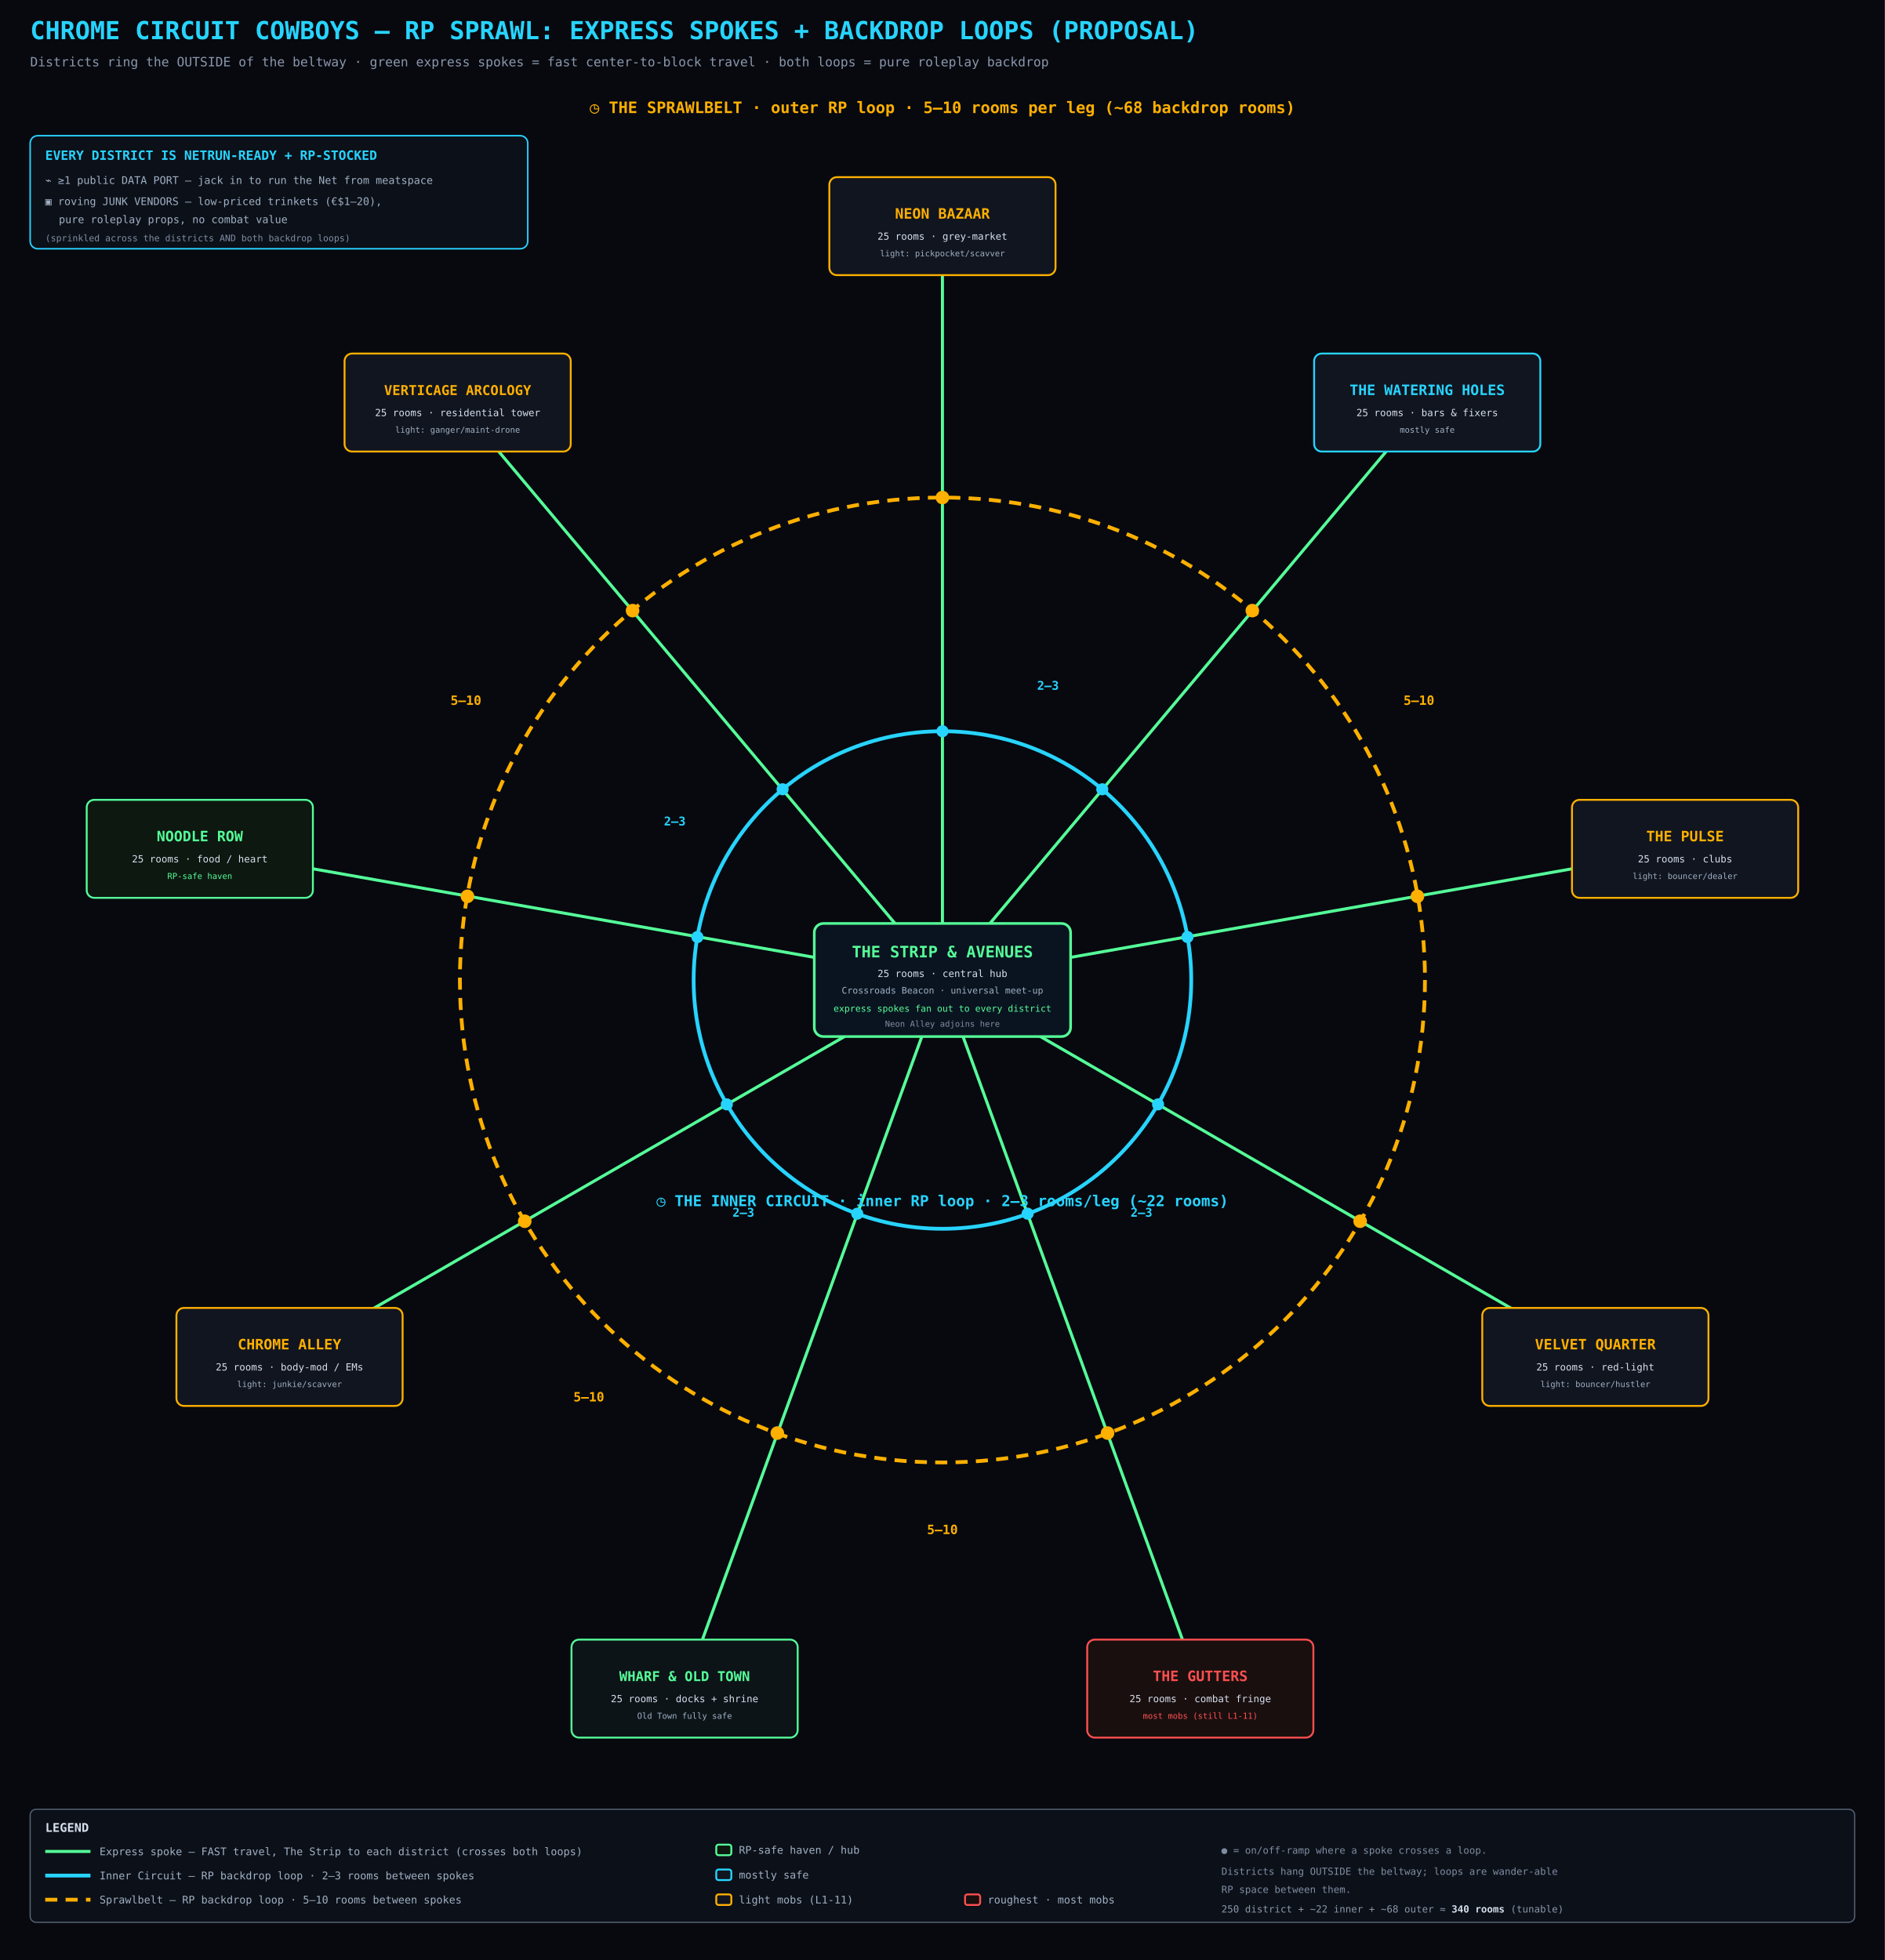
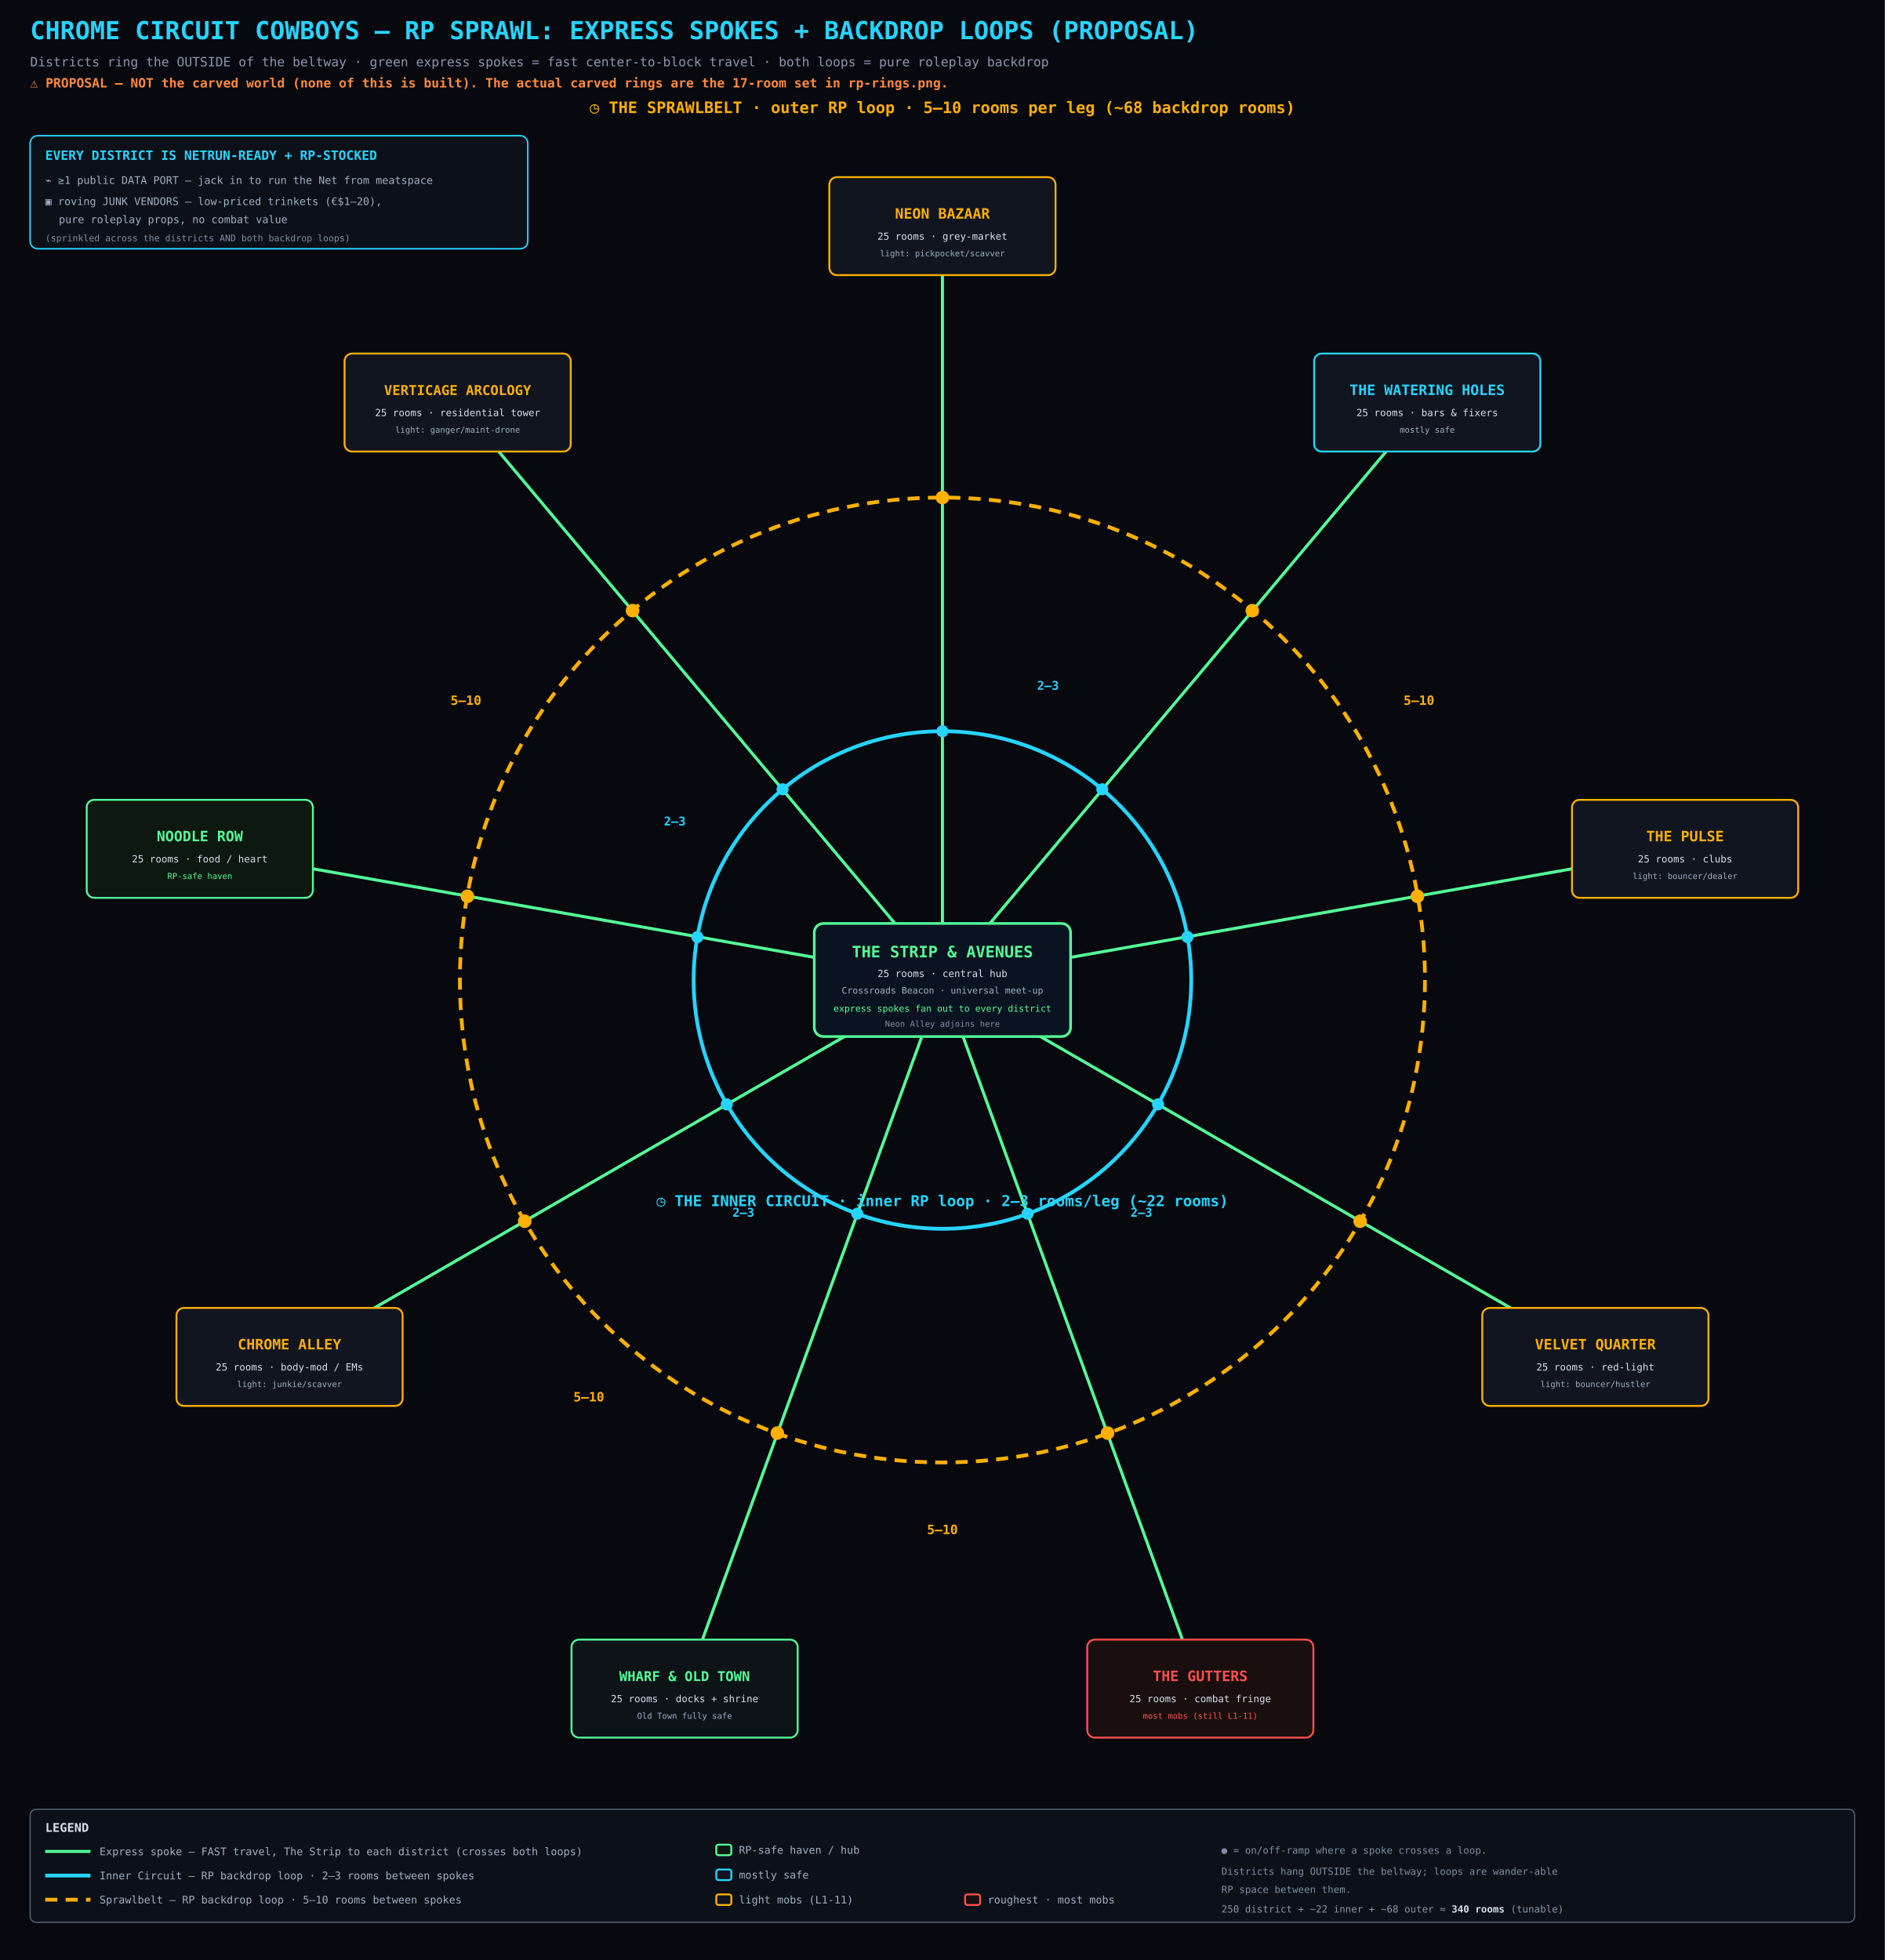
<svg xmlns="http://www.w3.org/2000/svg" width="2500" height="2600" viewBox="0 0 2500 2600" font-family="Menlo, Consolas, monospace">
  <rect x="0" y="0" width="2500" height="2600" fill="#07090f" />
  <text x="40" y="52" fill="#27d4ff" font-size="33" font-weight="bold">CHROME CIRCUIT COWBOYS — RP SPRAWL: EXPRESS SPOKES + BACKDROP LOOPS  (PROPOSAL)</text>
  <text x="40" y="88" fill="#8a97ab" font-size="17">Districts ring the OUTSIDE of the beltway · green express spokes = fast center-to-block travel · both loops = pure roleplay backdrop</text>
+   <text x="40" y="116" fill="#ff8a3d" font-size="17" font-weight="bold">⚠ PROPOSAL — NOT the carved world (none of this is built). The actual carved rings are the 17-room set in rp-rings.png.</text>
  <text x="1250" y="150" fill="#ffb000" font-size="21" font-weight="bold" text-anchor="middle">◷ THE SPRAWLBELT · outer RP loop · 5–10 rooms per leg  (~68 backdrop rooms)</text>
  <rect x="40" y="180" width="660" height="150" rx="10" fill="#0c1018" stroke="#27d4ff" stroke-width="2" />
  <text x="60" y="212" fill="#27d4ff" font-size="17" font-weight="bold">EVERY DISTRICT IS NETRUN-READY + RP-STOCKED</text>
  <text x="60" y="244" fill="#9fb0c4" font-size="14">⌁ ≥1 public DATA PORT — jack in to run the Net from meatspace</text>
  <text x="60" y="272" fill="#9fb0c4" font-size="14">▣ roving JUNK VENDORS — low-priced trinkets (€$1–20),</text>
  <text x="78" y="296" fill="#9fb0c4" font-size="14">pure roleplay props, no combat value</text>
  <text x="60" y="320" fill="#7f8da3" font-size="12">(sprinkled across the districts AND both backdrop loops)</text>
  <circle cx="1250" cy="1300" r="640" fill="none" stroke="#ffb000" stroke-width="5" stroke-dasharray="16 11" />
  <circle cx="1250" cy="1300" r="330" fill="none" stroke="#27d4ff" stroke-width="5" />
  <g stroke="#55ff99" stroke-width="4" fill="none">
    <line x1="1250" y1="1300" x2="1250" y2="300" />
    <line x1="1250" y1="1300" x2="1893" y2="534" />
    <line x1="1250" y1="1300" x2="2235" y2="1126" />
    <line x1="1250" y1="1300" x2="2116" y2="1800" />
    <line x1="1250" y1="1300" x2="1592" y2="2240" />
    <line x1="1250" y1="1300" x2="908" y2="2240" />
    <line x1="1250" y1="1300" x2="384" y2="1800" />
    <line x1="1250" y1="1300" x2="265" y2="1126" />
    <line x1="1250" y1="1300" x2="607" y2="534" />
  </g>
  <g fill="#27d4ff">
    <circle cx="1250" cy="970" r="8" />
    <circle cx="1462" cy="1047" r="8" />
    <circle cx="1575" cy="1243" r="8" />
    <circle cx="1536" cy="1465" r="8" />
    <circle cx="1363" cy="1610" r="8" />
    <circle cx="1137" cy="1610" r="8" />
    <circle cx="964" cy="1465" r="8" />
    <circle cx="925" cy="1243" r="8" />
    <circle cx="1038" cy="1047" r="8" />
  </g>
  <g fill="#ffb000">
    <circle cx="1250" cy="660" r="9" />
    <circle cx="1661" cy="810" r="9" />
    <circle cx="1880" cy="1189" r="9" />
    <circle cx="1804" cy="1620" r="9" />
    <circle cx="1469" cy="1901" r="9" />
    <circle cx="1031" cy="1901" r="9" />
    <circle cx="696" cy="1620" r="9" />
    <circle cx="620" cy="1189" r="9" />
    <circle cx="839" cy="810" r="9" />
  </g>
  <g fill="#27d4ff" font-size="16" font-weight="bold" text-anchor="middle">
    <text x="1390" y="915">2–3</text>
    <text x="1514" y="1614">2–3</text>
    <text x="986" y="1614">2–3</text>
    <text x="895" y="1095">2–3</text>
  </g>
  <g fill="#ffb000" font-size="17" font-weight="bold" text-anchor="middle">
    <text x="1882" y="935">5–10</text>
    <text x="1250" y="2035">5–10</text>
    <text x="781" y="1859">5–10</text>
    <text x="618" y="935">5–10</text>
  </g>
  <text x="1250" y="1600" fill="#27d4ff" font-size="20" font-weight="bold" text-anchor="middle">◷ THE INNER CIRCUIT · inner RP loop · 2–3 rooms/leg  (~22 rooms)</text>
  <rect x="1100" y="235" width="300" height="130" rx="10" fill="#11151f" stroke="#ffb000" stroke-width="2.5" />
  <text x="1250" y="290" fill="#ffb000" font-size="19" font-weight="bold" text-anchor="middle">NEON BAZAAR</text>
  <text x="1250" y="318" fill="#d7e0ee" font-size="13" text-anchor="middle">25 rooms · grey-market</text>
  <text x="1250" y="340" fill="#9fb0c4" font-size="11" text-anchor="middle">light: pickpocket/scavver</text>
  <rect x="1743" y="469" width="300" height="130" rx="10" fill="#11151f" stroke="#27d4ff" stroke-width="2.5" />
  <text x="1893" y="524" fill="#27d4ff" font-size="19" font-weight="bold" text-anchor="middle">THE WATERING HOLES</text>
  <text x="1893" y="552" fill="#d7e0ee" font-size="13" text-anchor="middle">25 rooms · bars &amp; fixers</text>
  <text x="1893" y="574" fill="#9fb0c4" font-size="11" text-anchor="middle">mostly safe</text>
  <rect x="2085" y="1061" width="300" height="130" rx="10" fill="#11151f" stroke="#ffb000" stroke-width="2.5" />
  <text x="2235" y="1116" fill="#ffb000" font-size="19" font-weight="bold" text-anchor="middle">THE PULSE</text>
  <text x="2235" y="1144" fill="#d7e0ee" font-size="13" text-anchor="middle">25 rooms · clubs</text>
  <text x="2235" y="1166" fill="#9fb0c4" font-size="11" text-anchor="middle">light: bouncer/dealer</text>
  <rect x="1966" y="1735" width="300" height="130" rx="10" fill="#11151f" stroke="#ffb000" stroke-width="2.5" />
  <text x="2116" y="1790" fill="#ffb000" font-size="19" font-weight="bold" text-anchor="middle">VELVET QUARTER</text>
  <text x="2116" y="1818" fill="#d7e0ee" font-size="13" text-anchor="middle">25 rooms · red-light</text>
  <text x="2116" y="1840" fill="#9fb0c4" font-size="11" text-anchor="middle">light: bouncer/hustler</text>
  <rect x="1442" y="2175" width="300" height="130" rx="10" fill="#1a0f0f" stroke="#ff4f4f" stroke-width="2.5" />
  <text x="1592" y="2230" fill="#ff4f4f" font-size="19" font-weight="bold" text-anchor="middle">THE GUTTERS</text>
  <text x="1592" y="2258" fill="#d7e0ee" font-size="13" text-anchor="middle">25 rooms · combat fringe</text>
  <text x="1592" y="2280" fill="#ff4f4f" font-size="11" text-anchor="middle">most mobs (still L1-11)</text>
  <rect x="758" y="2175" width="300" height="130" rx="10" fill="#0c1418" stroke="#55ff99" stroke-width="2.5" />
  <text x="908" y="2230" fill="#55ff99" font-size="18" font-weight="bold" text-anchor="middle">WHARF &amp; OLD TOWN</text>
  <text x="908" y="2258" fill="#d7e0ee" font-size="13" text-anchor="middle">25 rooms · docks + shrine</text>
  <text x="908" y="2280" fill="#9fb0c4" font-size="11" text-anchor="middle">Old Town fully safe</text>
  <rect x="234" y="1735" width="300" height="130" rx="10" fill="#11151f" stroke="#ffb000" stroke-width="2.5" />
  <text x="384" y="1790" fill="#ffb000" font-size="19" font-weight="bold" text-anchor="middle">CHROME ALLEY</text>
  <text x="384" y="1818" fill="#d7e0ee" font-size="13" text-anchor="middle">25 rooms · body-mod / EMs</text>
  <text x="384" y="1840" fill="#9fb0c4" font-size="11" text-anchor="middle">light: junkie/scavver</text>
  <rect x="115" y="1061" width="300" height="130" rx="10" fill="#0c1810" stroke="#55ff99" stroke-width="2.5" />
  <text x="265" y="1116" fill="#55ff99" font-size="19" font-weight="bold" text-anchor="middle">NOODLE ROW</text>
  <text x="265" y="1144" fill="#d7e0ee" font-size="13" text-anchor="middle">25 rooms · food / heart</text>
  <text x="265" y="1166" fill="#55ff99" font-size="11" text-anchor="middle">RP-safe haven</text>
  <rect x="457" y="469" width="300" height="130" rx="10" fill="#11151f" stroke="#ffb000" stroke-width="2.5" />
  <text x="607" y="524" fill="#ffb000" font-size="18" font-weight="bold" text-anchor="middle">VERTICAGE ARCOLOGY</text>
  <text x="607" y="552" fill="#d7e0ee" font-size="13" text-anchor="middle">25 rooms · residential tower</text>
  <text x="607" y="574" fill="#9fb0c4" font-size="11" text-anchor="middle">light: ganger/maint-drone</text>
  <rect x="1080" y="1225" width="340" height="150" rx="12" fill="#0a1420" stroke="#55ff99" stroke-width="3.5" />
  <text x="1250" y="1270" fill="#55ff99" font-size="21" font-weight="bold" text-anchor="middle">THE STRIP &amp; AVENUES</text>
  <text x="1250" y="1296" fill="#d7e0ee" font-size="13" text-anchor="middle">25 rooms · central hub</text>
  <text x="1250" y="1318" fill="#9fb0c4" font-size="12" text-anchor="middle">Crossroads Beacon · universal meet-up</text>
  <text x="1250" y="1342" fill="#55ff99" font-size="12" text-anchor="middle">express spokes fan out to every district</text>
  <text x="1250" y="1362" fill="#7f8da3" font-size="11" text-anchor="middle">Neon Alley adjoins here</text>
  <rect x="40" y="2400" width="2420" height="150" rx="8" fill="#0c1018" stroke="#5a6678" stroke-width="1.5" />
  <text x="60" y="2430" fill="#d7e0ee" font-size="16" font-weight="bold">LEGEND</text>
  <line x1="60" y1="2456" x2="120" y2="2456" stroke="#55ff99" stroke-width="4" />
  <text x="132" y="2461" fill="#9fb0c4" font-size="14">Express spoke — FAST travel, The Strip to each district (crosses both loops)</text>
  <line x1="60" y1="2488" x2="120" y2="2488" stroke="#27d4ff" stroke-width="5" />
  <text x="132" y="2493" fill="#9fb0c4" font-size="14">Inner Circuit — RP backdrop loop · 2–3 rooms between spokes</text>
  <line x1="60" y1="2520" x2="120" y2="2520" stroke="#ffb000" stroke-width="5" stroke-dasharray="16 11" />
  <text x="132" y="2525" fill="#9fb0c4" font-size="14">Sprawlbelt — RP backdrop loop · 5–10 rooms between spokes</text>
  <rect x="950" y="2447" width="20" height="14" rx="3" fill="#0c1810" stroke="#55ff99" stroke-width="2.5" />
  <text x="980" y="2459" fill="#9fb0c4" font-size="14">RP-safe haven / hub</text>
  <rect x="950" y="2480" width="20" height="14" rx="3" fill="#11151f" stroke="#27d4ff" stroke-width="2.5" />
  <text x="980" y="2492" fill="#9fb0c4" font-size="14">mostly safe</text>
  <rect x="950" y="2513" width="20" height="14" rx="3" fill="#11151f" stroke="#ffb000" stroke-width="2.5" />
  <text x="980" y="2525" fill="#9fb0c4" font-size="14">light mobs (L1-11)</text>
  <rect x="1280" y="2513" width="20" height="14" rx="3" fill="#1a0f0f" stroke="#ff4f4f" stroke-width="2.5" />
  <text x="1310" y="2525" fill="#9fb0c4" font-size="14">roughest · most mobs</text>
  <text x="1620" y="2459" fill="#7f8da3" font-size="13">● = on/off-ramp where a spoke crosses a loop.</text>
  <text x="1620" y="2487" fill="#7f8da3" font-size="13">Districts hang OUTSIDE the beltway; loops are wander-able</text>
  <text x="1620" y="2511" fill="#7f8da3" font-size="13">RP space between them.</text>
  <text x="1620" y="2537" fill="#8a97ab" font-size="13">250 district + ~22 inner + ~68 outer ≈ <tspan fill="#d7e0ee" font-weight="bold">340 rooms</tspan> (tunable)</text>
</svg>
